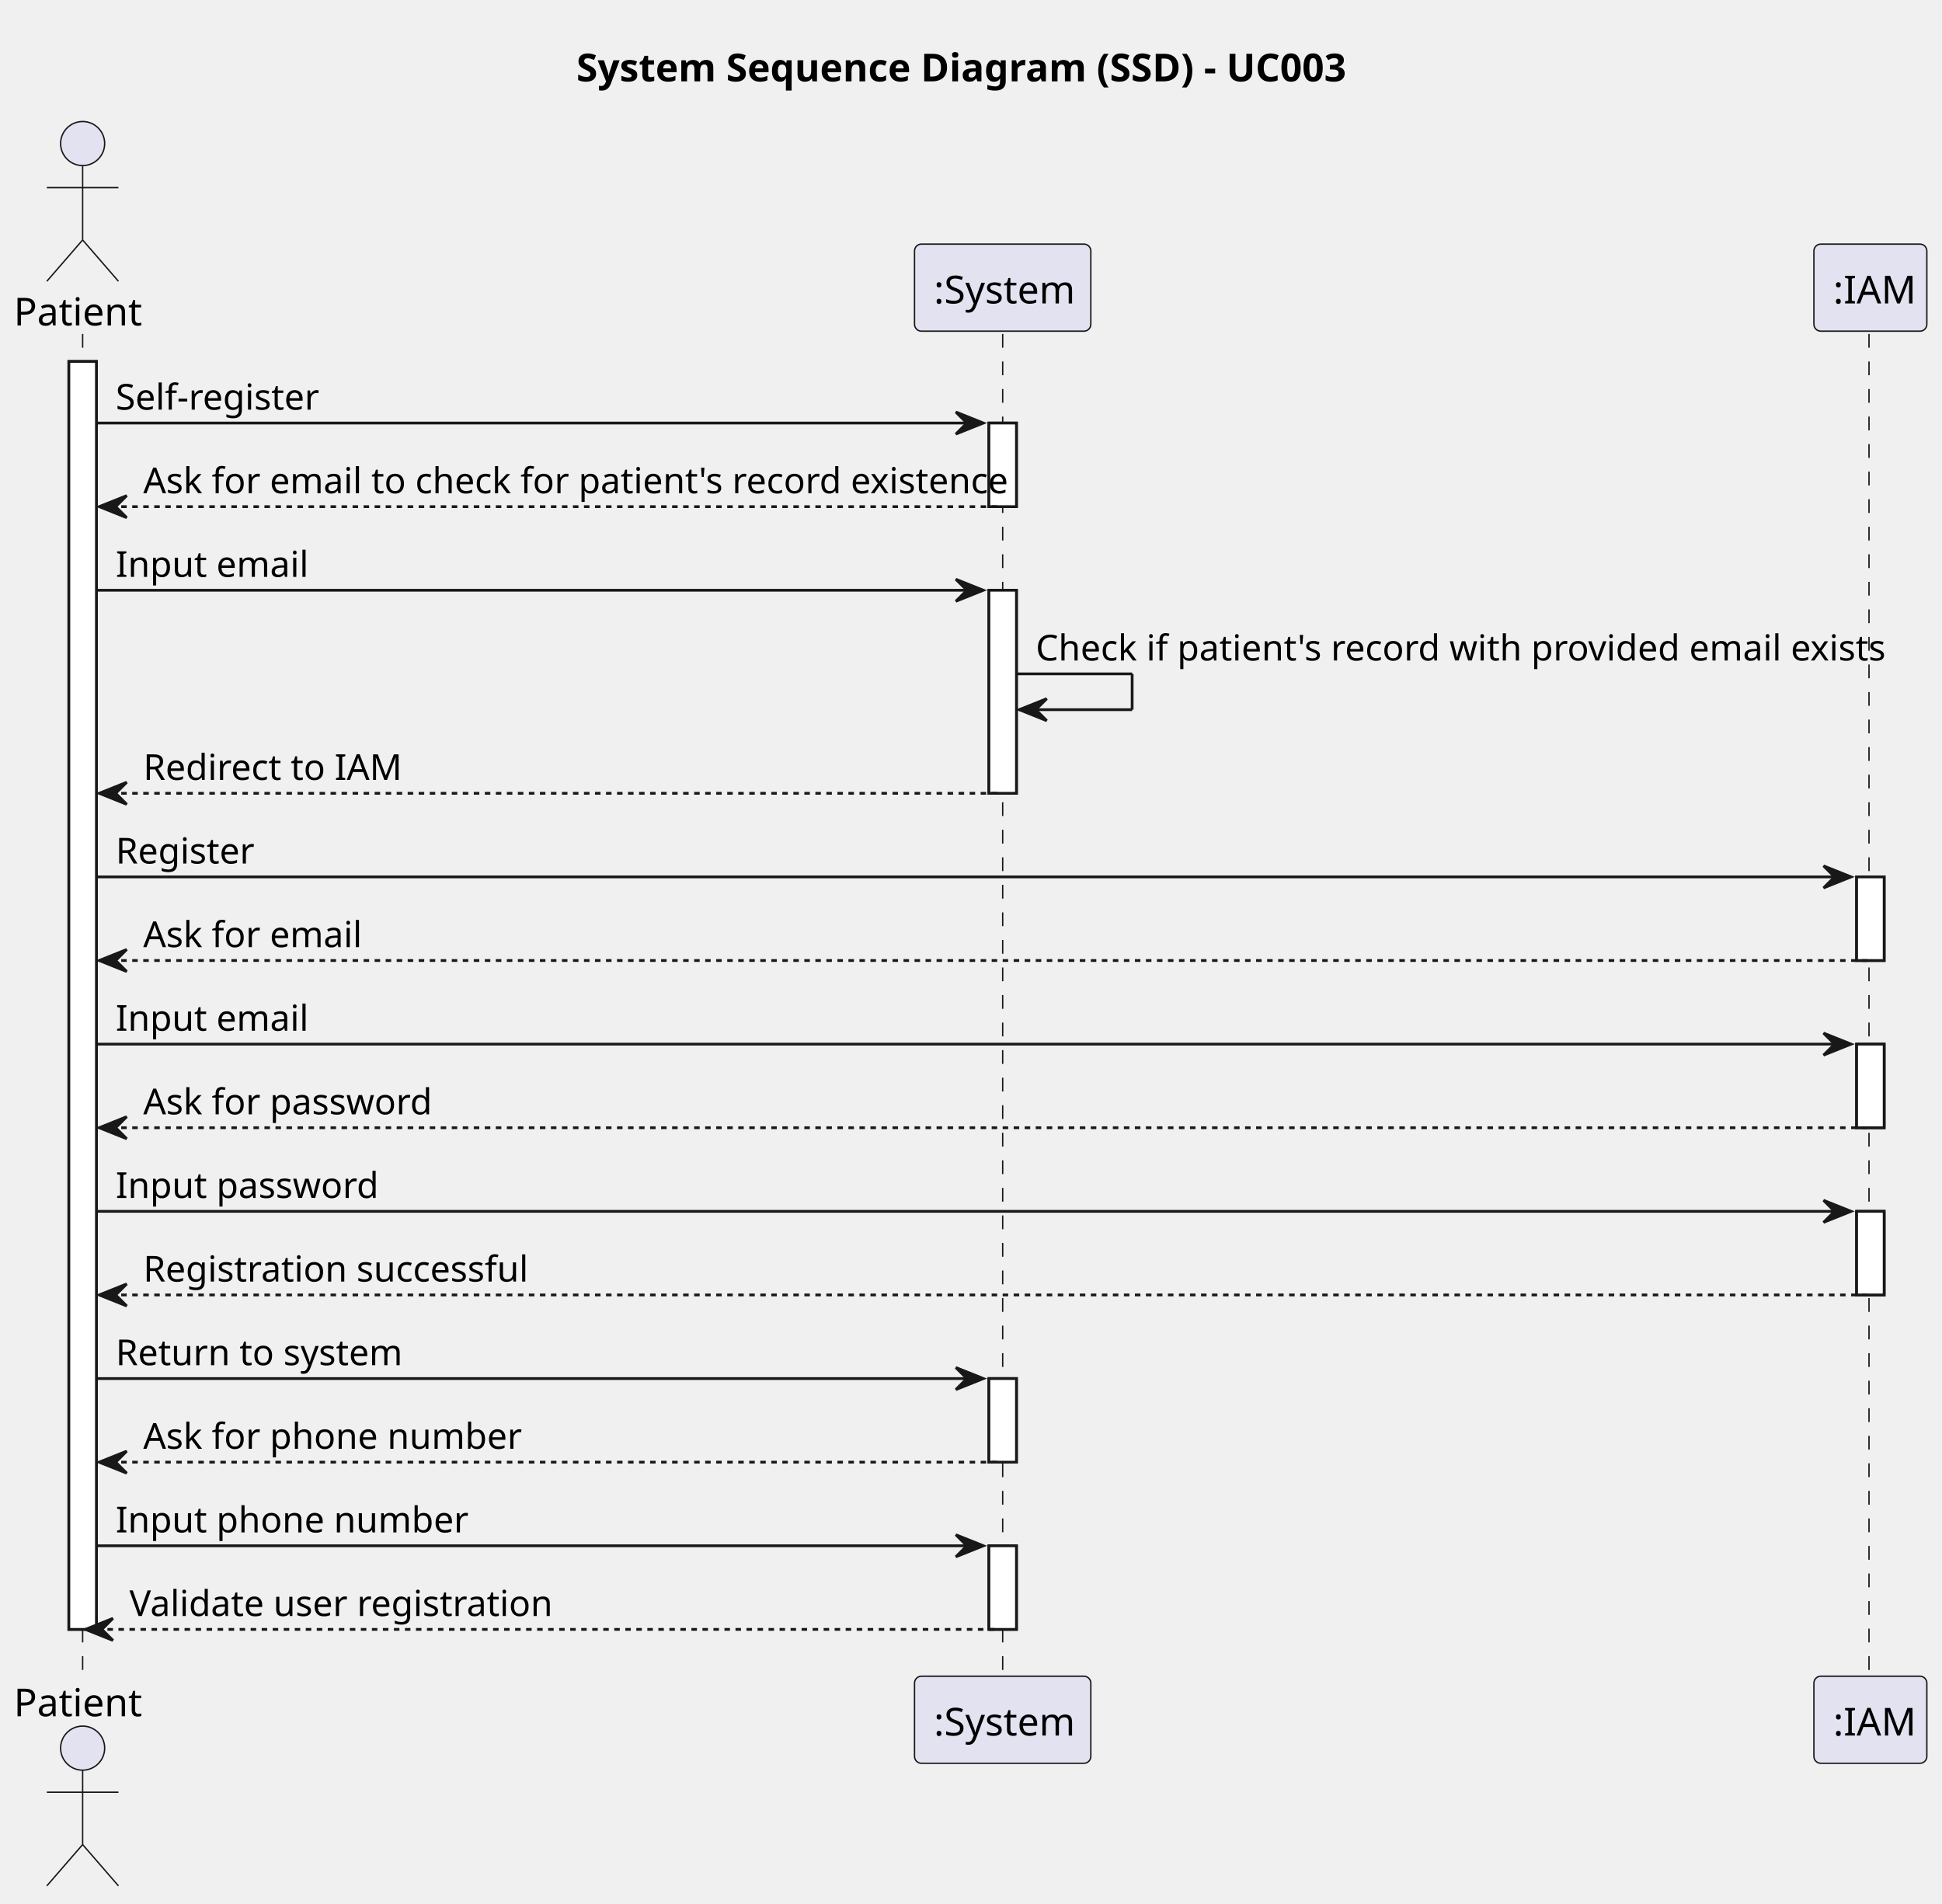
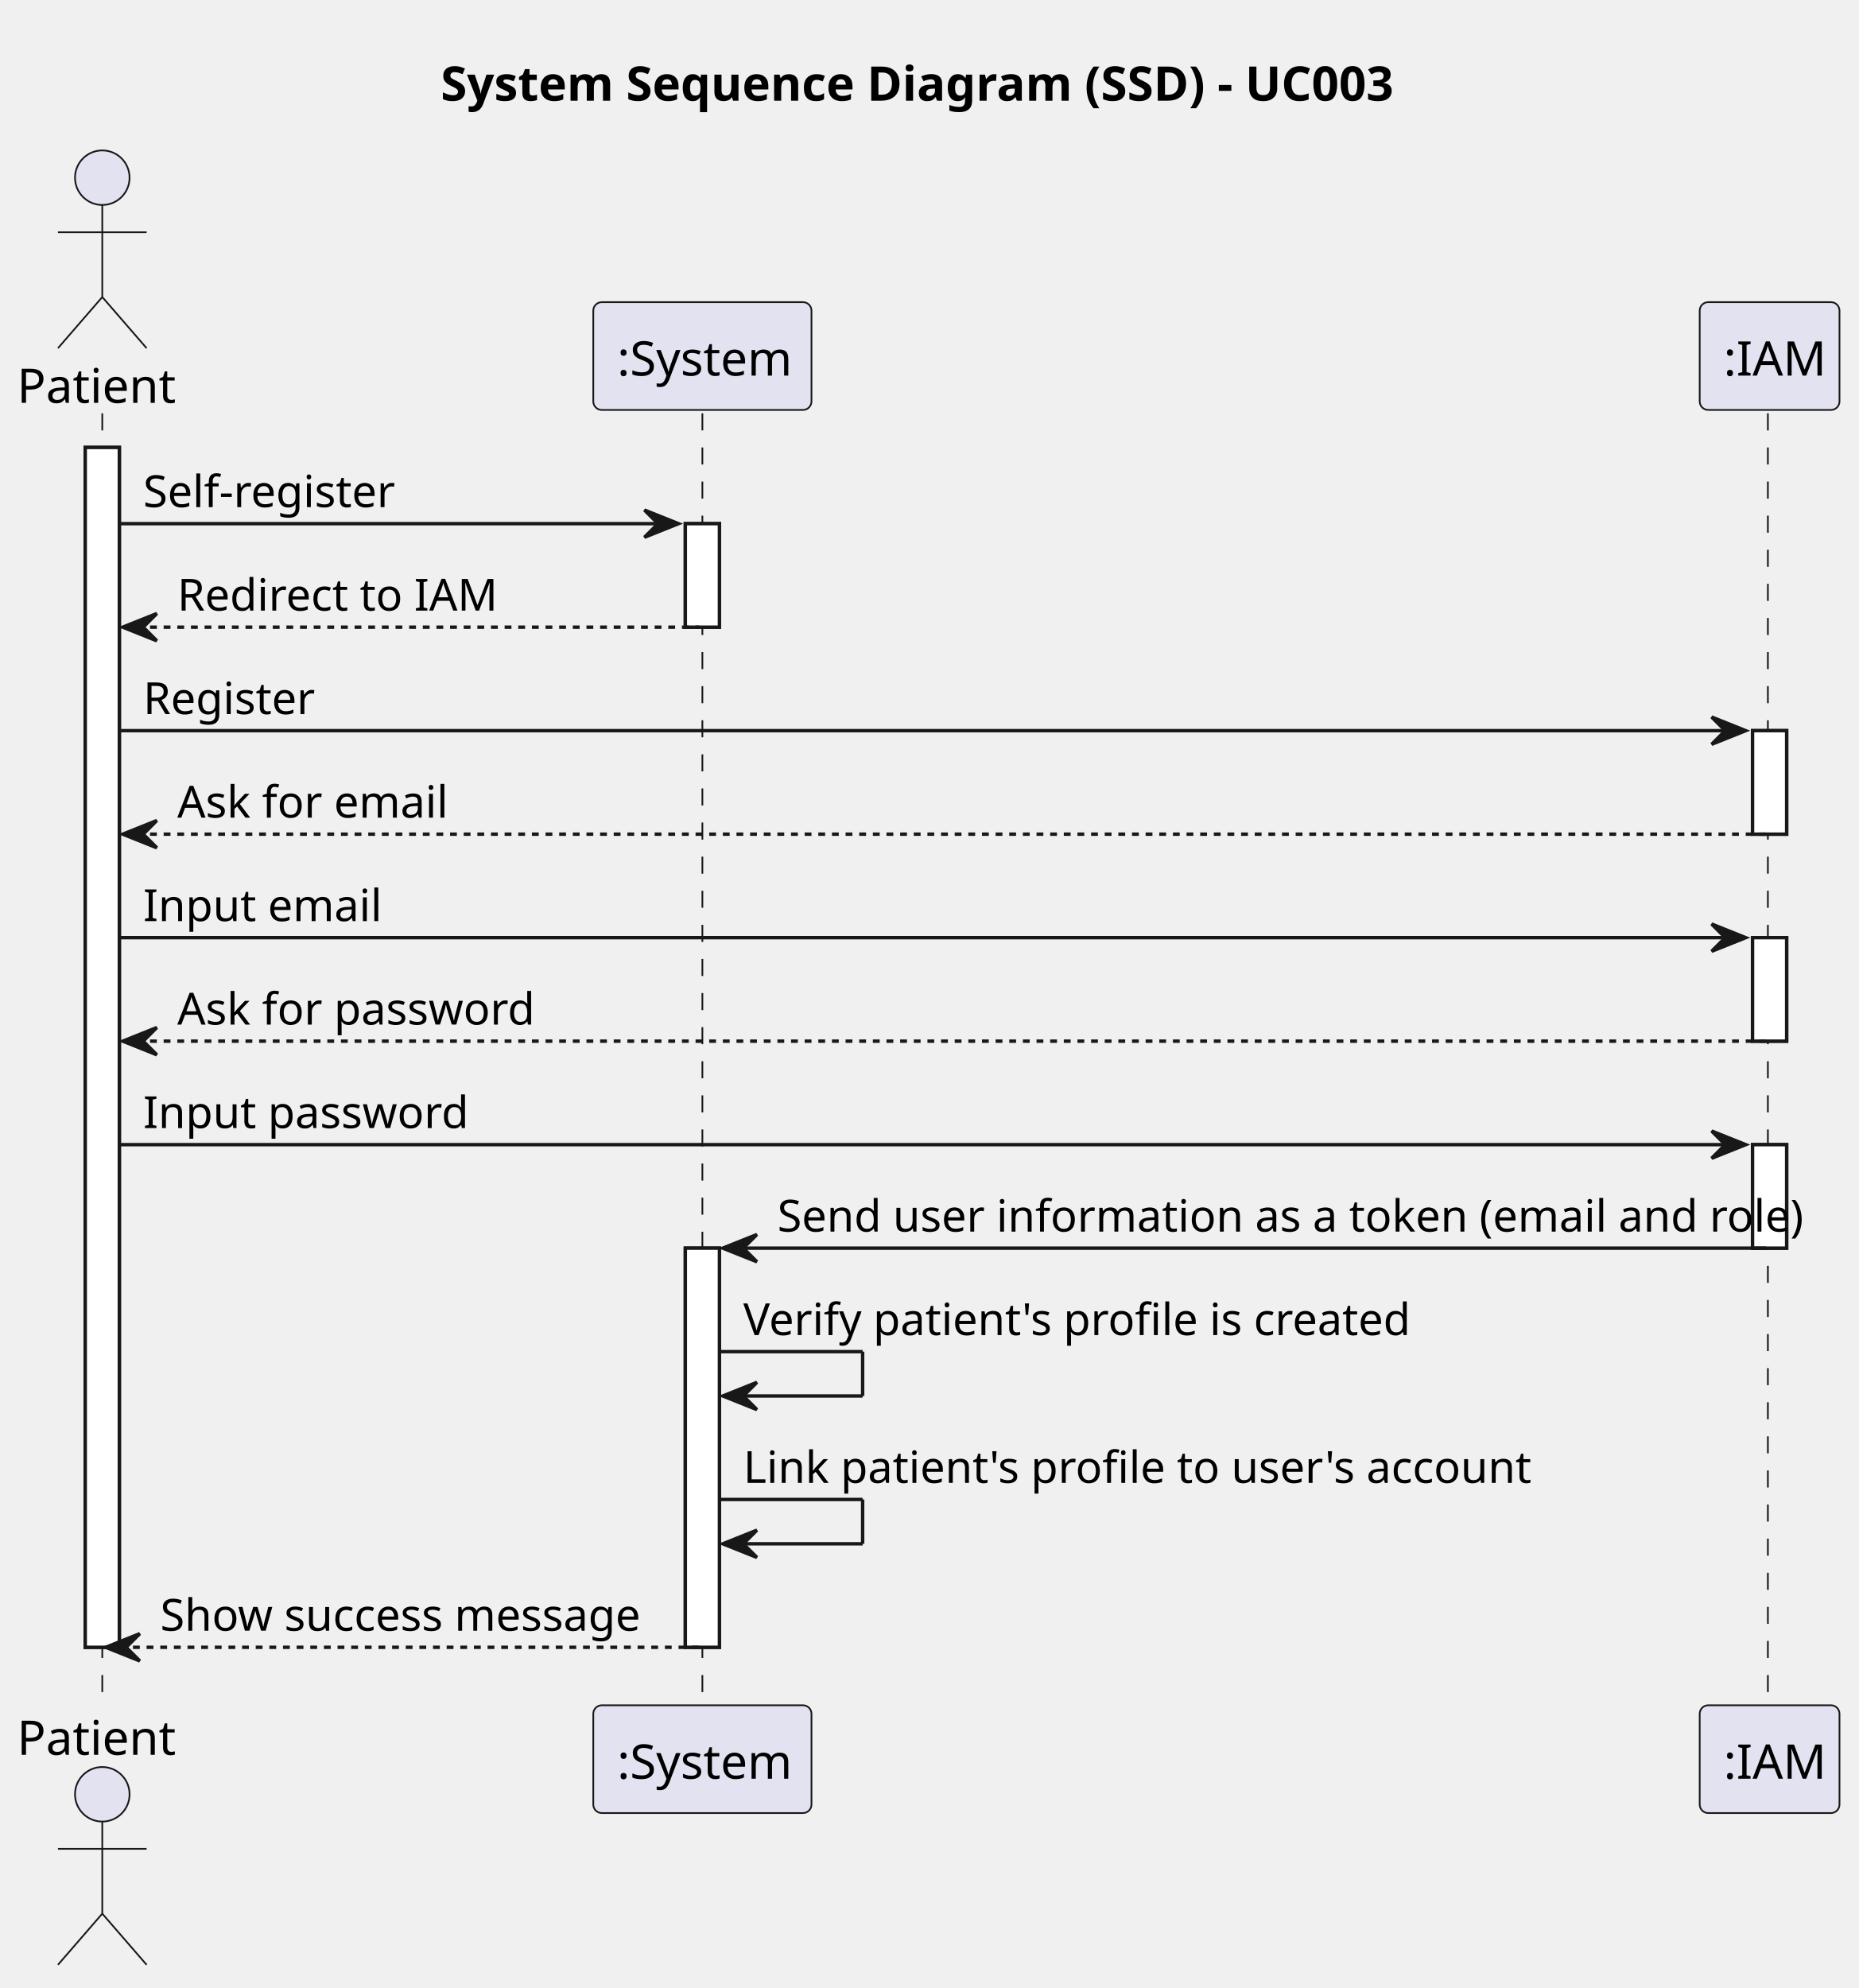
- <svg xmlns="http://www.w3.org/2000/svg" contentStyleType="text/css" height="691px" preserveAspectRatio="none" style="width:705px;height:691px;background:#FFFFFF;" version="1.1" viewBox="0 0 705 691" width="705px" zoomAndPan="magnify">
+ <svg xmlns="http://www.w3.org/2000/svg" contentStyleType="text/css" height="583px" preserveAspectRatio="none" style="width:545px;height:583px;background:#FFFFFF;" version="1.1" viewBox="0 0 545 583" width="545px" zoomAndPan="magnify">
  <defs />
  <g>
-     <text fill="#000000" font-family="sans-serif" font-size="14" font-weight="bold" lengthAdjust="spacing" textLength="285" x="209.25" y="29.533">System Sequence Diagram (SSD) - UC003</text>
-     <rect fill="#FFFFFF" height="460.273" style="stroke:#181818;stroke-width:1.0;" width="10" x="25" y="131.219" />
-     <rect fill="#FFFFFF" height="30.352" style="stroke:#181818;stroke-width:1.0;" width="10" x="359" y="153.57" />
-     <rect fill="#FFFFFF" height="73.703" style="stroke:#181818;stroke-width:1.0;" width="10" x="359" y="214.273" />
-     <rect fill="#FFFFFF" height="30.352" style="stroke:#181818;stroke-width:1.0;" width="10" x="359" y="500.438" />
-     <rect fill="#FFFFFF" height="30.352" style="stroke:#181818;stroke-width:1.0;" width="10" x="359" y="561.141" />
-     <rect fill="#FFFFFF" height="30.352" style="stroke:#181818;stroke-width:1.0;" width="10" x="674" y="318.328" />
-     <rect fill="#FFFFFF" height="30.352" style="stroke:#181818;stroke-width:1.0;" width="10" x="674" y="379.031" />
-     <rect fill="#FFFFFF" height="30.352" style="stroke:#181818;stroke-width:1.0;" width="10" x="674" y="439.734" />
-     <line style="stroke:#181818;stroke-width:0.5;stroke-dasharray:5.0,5.0;" x1="30" x2="30" y1="121.219" y2="609.492" />
-     <line style="stroke:#181818;stroke-width:0.5;stroke-dasharray:5.0,5.0;" x1="364" x2="364" y1="121.219" y2="609.492" />
-     <line style="stroke:#181818;stroke-width:0.5;stroke-dasharray:5.0,5.0;" x1="678.5" x2="678.5" y1="121.219" y2="609.492" />
+     <text fill="#000000" font-family="sans-serif" font-size="14" font-weight="bold" lengthAdjust="spacing" textLength="285" x="129.25" y="29.533">System Sequence Diagram (SSD) - UC003</text>
+     <rect fill="#FFFFFF" height="351.867" style="stroke:#181818;stroke-width:1.0;" width="10" x="25" y="131.219" />
+     <rect fill="#FFFFFF" height="30.352" style="stroke:#181818;stroke-width:1.0;" width="10" x="201" y="153.57" />
+     <rect fill="#FFFFFF" height="117.055" style="stroke:#181818;stroke-width:1.0;" width="10" x="201" y="366.031" />
+     <rect fill="#FFFFFF" height="30.352" style="stroke:#181818;stroke-width:1.0;" width="10" x="514" y="214.273" />
+     <rect fill="#FFFFFF" height="30.352" style="stroke:#181818;stroke-width:1.0;" width="10" x="514" y="274.977" />
+     <rect fill="#FFFFFF" height="30.352" style="stroke:#181818;stroke-width:1.0;" width="10" x="514" y="335.68" />
+     <line style="stroke:#181818;stroke-width:0.5;stroke-dasharray:5.0,5.0;" x1="30" x2="30" y1="121.219" y2="501.086" />
+     <line style="stroke:#181818;stroke-width:0.5;stroke-dasharray:5.0,5.0;" x1="206" x2="206" y1="121.219" y2="501.086" />
+     <line style="stroke:#181818;stroke-width:0.5;stroke-dasharray:5.0,5.0;" x1="518.5" x2="518.5" y1="121.219" y2="501.086" />
    <text fill="#000000" font-family="sans-serif" font-size="14" lengthAdjust="spacing" textLength="44" x="5" y="118.143">Patient</text>
    <ellipse cx="30" cy="52.109" fill="#E2E2F0" rx="8" ry="8" style="stroke:#181818;stroke-width:0.5;" />
    <path d="M30,60.109 L30,87.109 M17,68.109 L43,68.109 M30,87.109 L17,102.109 M30,87.109 L43,102.109 " fill="none" style="stroke:#181818;stroke-width:0.5;" />
-     <text fill="#000000" font-family="sans-serif" font-size="14" lengthAdjust="spacing" textLength="44" x="5" y="623.025">Patient</text>
-     <ellipse cx="30" cy="634.602" fill="#E2E2F0" rx="8" ry="8" style="stroke:#181818;stroke-width:0.5;" />
-     <path d="M30,642.602 L30,669.602 M17,650.602 L43,650.602 M30,669.602 L17,684.602 M30,669.602 L43,684.602 " fill="none" style="stroke:#181818;stroke-width:0.5;" />
-     <rect fill="#E2E2F0" height="31.609" rx="2.5" ry="2.5" style="stroke:#181818;stroke-width:0.5;" width="64" x="332" y="88.609" />
-     <text fill="#000000" font-family="sans-serif" font-size="14" lengthAdjust="spacing" textLength="50" x="339" y="110.143">:System</text>
-     <rect fill="#E2E2F0" height="31.609" rx="2.5" ry="2.5" style="stroke:#181818;stroke-width:0.5;" width="64" x="332" y="608.492" />
-     <text fill="#000000" font-family="sans-serif" font-size="14" lengthAdjust="spacing" textLength="50" x="339" y="630.025">:System</text>
-     <rect fill="#E2E2F0" height="31.609" rx="2.5" ry="2.5" style="stroke:#181818;stroke-width:0.5;" width="41" x="658.5" y="88.609" />
-     <text fill="#000000" font-family="sans-serif" font-size="14" lengthAdjust="spacing" textLength="27" x="665.5" y="110.143">:IAM</text>
-     <rect fill="#E2E2F0" height="31.609" rx="2.5" ry="2.5" style="stroke:#181818;stroke-width:0.5;" width="41" x="658.5" y="608.492" />
-     <text fill="#000000" font-family="sans-serif" font-size="14" lengthAdjust="spacing" textLength="27" x="665.5" y="630.025">:IAM</text>
-     <rect fill="#FFFFFF" height="460.273" style="stroke:#181818;stroke-width:1.0;" width="10" x="25" y="131.219" />
-     <rect fill="#FFFFFF" height="30.352" style="stroke:#181818;stroke-width:1.0;" width="10" x="359" y="153.57" />
-     <rect fill="#FFFFFF" height="73.703" style="stroke:#181818;stroke-width:1.0;" width="10" x="359" y="214.273" />
-     <rect fill="#FFFFFF" height="30.352" style="stroke:#181818;stroke-width:1.0;" width="10" x="359" y="500.438" />
-     <rect fill="#FFFFFF" height="30.352" style="stroke:#181818;stroke-width:1.0;" width="10" x="359" y="561.141" />
-     <rect fill="#FFFFFF" height="30.352" style="stroke:#181818;stroke-width:1.0;" width="10" x="674" y="318.328" />
-     <rect fill="#FFFFFF" height="30.352" style="stroke:#181818;stroke-width:1.0;" width="10" x="674" y="379.031" />
-     <rect fill="#FFFFFF" height="30.352" style="stroke:#181818;stroke-width:1.0;" width="10" x="674" y="439.734" />
-     <polygon fill="#181818" points="347,149.57,357,153.57,347,157.57,351,153.57" style="stroke:#181818;stroke-width:1.0;" />
-     <line style="stroke:#181818;stroke-width:1.0;" x1="35" x2="353" y1="153.57" y2="153.57" />
+     <text fill="#000000" font-family="sans-serif" font-size="14" lengthAdjust="spacing" textLength="44" x="5" y="514.619">Patient</text>
+     <ellipse cx="30" cy="526.195" fill="#E2E2F0" rx="8" ry="8" style="stroke:#181818;stroke-width:0.5;" />
+     <path d="M30,534.195 L30,561.195 M17,542.195 L43,542.195 M30,561.195 L17,576.195 M30,561.195 L43,576.195 " fill="none" style="stroke:#181818;stroke-width:0.5;" />
+     <rect fill="#E2E2F0" height="31.609" rx="2.5" ry="2.5" style="stroke:#181818;stroke-width:0.5;" width="64" x="174" y="88.609" />
+     <text fill="#000000" font-family="sans-serif" font-size="14" lengthAdjust="spacing" textLength="50" x="181" y="110.143">:System</text>
+     <rect fill="#E2E2F0" height="31.609" rx="2.5" ry="2.5" style="stroke:#181818;stroke-width:0.5;" width="64" x="174" y="500.086" />
+     <text fill="#000000" font-family="sans-serif" font-size="14" lengthAdjust="spacing" textLength="50" x="181" y="521.619">:System</text>
+     <rect fill="#E2E2F0" height="31.609" rx="2.5" ry="2.5" style="stroke:#181818;stroke-width:0.5;" width="41" x="498.5" y="88.609" />
+     <text fill="#000000" font-family="sans-serif" font-size="14" lengthAdjust="spacing" textLength="27" x="505.5" y="110.143">:IAM</text>
+     <rect fill="#E2E2F0" height="31.609" rx="2.5" ry="2.5" style="stroke:#181818;stroke-width:0.5;" width="41" x="498.5" y="500.086" />
+     <text fill="#000000" font-family="sans-serif" font-size="14" lengthAdjust="spacing" textLength="27" x="505.5" y="521.619">:IAM</text>
+     <rect fill="#FFFFFF" height="351.867" style="stroke:#181818;stroke-width:1.0;" width="10" x="25" y="131.219" />
+     <rect fill="#FFFFFF" height="30.352" style="stroke:#181818;stroke-width:1.0;" width="10" x="201" y="153.57" />
+     <rect fill="#FFFFFF" height="117.055" style="stroke:#181818;stroke-width:1.0;" width="10" x="201" y="366.031" />
+     <rect fill="#FFFFFF" height="30.352" style="stroke:#181818;stroke-width:1.0;" width="10" x="514" y="214.273" />
+     <rect fill="#FFFFFF" height="30.352" style="stroke:#181818;stroke-width:1.0;" width="10" x="514" y="274.977" />
+     <rect fill="#FFFFFF" height="30.352" style="stroke:#181818;stroke-width:1.0;" width="10" x="514" y="335.68" />
+     <polygon fill="#181818" points="189,149.57,199,153.57,189,157.57,193,153.57" style="stroke:#181818;stroke-width:1.0;" />
+     <line style="stroke:#181818;stroke-width:1.0;" x1="35" x2="195" y1="153.57" y2="153.57" />
    <text fill="#000000" font-family="sans-serif" font-size="13" lengthAdjust="spacing" textLength="69" x="42" y="148.714">Self-register</text>
    <polygon fill="#181818" points="46,179.922,36,183.922,46,187.922,42,183.922" style="stroke:#181818;stroke-width:1.0;" />
-     <line style="stroke:#181818;stroke-width:1.0;stroke-dasharray:2.0,2.0;" x1="40" x2="363" y1="183.922" y2="183.922" />
-     <text fill="#000000" font-family="sans-serif" font-size="13" lengthAdjust="spacing" textLength="300" x="52" y="179.065">Ask for email to check for patient's record existence</text>
-     <polygon fill="#181818" points="347,210.273,357,214.273,347,218.273,351,214.273" style="stroke:#181818;stroke-width:1.0;" />
-     <line style="stroke:#181818;stroke-width:1.0;" x1="35" x2="353" y1="214.273" y2="214.273" />
-     <text fill="#000000" font-family="sans-serif" font-size="13" lengthAdjust="spacing" textLength="63" x="42" y="209.417">Input email</text>
-     <line style="stroke:#181818;stroke-width:1.0;" x1="369" x2="411" y1="244.625" y2="244.625" />
-     <line style="stroke:#181818;stroke-width:1.0;" x1="411" x2="411" y1="244.625" y2="257.625" />
-     <line style="stroke:#181818;stroke-width:1.0;" x1="370" x2="411" y1="257.625" y2="257.625" />
-     <polygon fill="#181818" points="380,253.625,370,257.625,380,261.625,376,257.625" style="stroke:#181818;stroke-width:1.0;" />
-     <text fill="#000000" font-family="sans-serif" font-size="13" lengthAdjust="spacing" textLength="291" x="376" y="239.769">Check if patient's record with provided email exists</text>
-     <polygon fill="#181818" points="46,283.977,36,287.977,46,291.977,42,287.977" style="stroke:#181818;stroke-width:1.0;" />
-     <line style="stroke:#181818;stroke-width:1.0;stroke-dasharray:2.0,2.0;" x1="40" x2="363" y1="287.977" y2="287.977" />
-     <text fill="#000000" font-family="sans-serif" font-size="13" lengthAdjust="spacing" textLength="90" x="52" y="283.12">Redirect to IAM</text>
-     <polygon fill="#181818" points="662,314.328,672,318.328,662,322.328,666,318.328" style="stroke:#181818;stroke-width:1.0;" />
-     <line style="stroke:#181818;stroke-width:1.0;" x1="35" x2="668" y1="318.328" y2="318.328" />
-     <text fill="#000000" font-family="sans-serif" font-size="13" lengthAdjust="spacing" textLength="48" x="42" y="313.472">Register</text>
-     <polygon fill="#181818" points="46,344.68,36,348.68,46,352.68,42,348.68" style="stroke:#181818;stroke-width:1.0;" />
-     <line style="stroke:#181818;stroke-width:1.0;stroke-dasharray:2.0,2.0;" x1="40" x2="678" y1="348.68" y2="348.68" />
-     <text fill="#000000" font-family="sans-serif" font-size="13" lengthAdjust="spacing" textLength="76" x="52" y="343.823">Ask for email</text>
-     <polygon fill="#181818" points="662,375.031,672,379.031,662,383.031,666,379.031" style="stroke:#181818;stroke-width:1.0;" />
-     <line style="stroke:#181818;stroke-width:1.0;" x1="35" x2="668" y1="379.031" y2="379.031" />
-     <text fill="#000000" font-family="sans-serif" font-size="13" lengthAdjust="spacing" textLength="63" x="42" y="374.175">Input email</text>
-     <polygon fill="#181818" points="46,405.383,36,409.383,46,413.383,42,409.383" style="stroke:#181818;stroke-width:1.0;" />
-     <line style="stroke:#181818;stroke-width:1.0;stroke-dasharray:2.0,2.0;" x1="40" x2="678" y1="409.383" y2="409.383" />
-     <text fill="#000000" font-family="sans-serif" font-size="13" lengthAdjust="spacing" textLength="100" x="52" y="404.526">Ask for password</text>
-     <polygon fill="#181818" points="662,435.734,672,439.734,662,443.734,666,439.734" style="stroke:#181818;stroke-width:1.0;" />
-     <line style="stroke:#181818;stroke-width:1.0;" x1="35" x2="668" y1="439.734" y2="439.734" />
-     <text fill="#000000" font-family="sans-serif" font-size="13" lengthAdjust="spacing" textLength="87" x="42" y="434.878">Input password</text>
-     <polygon fill="#181818" points="46,466.086,36,470.086,46,474.086,42,470.086" style="stroke:#181818;stroke-width:1.0;" />
-     <line style="stroke:#181818;stroke-width:1.0;stroke-dasharray:2.0,2.0;" x1="40" x2="678" y1="470.086" y2="470.086" />
-     <text fill="#000000" font-family="sans-serif" font-size="13" lengthAdjust="spacing" textLength="135" x="52" y="465.229">Registration successful</text>
-     <polygon fill="#181818" points="347,496.438,357,500.438,347,504.438,351,500.438" style="stroke:#181818;stroke-width:1.0;" />
-     <line style="stroke:#181818;stroke-width:1.0;" x1="35" x2="353" y1="500.438" y2="500.438" />
-     <text fill="#000000" font-family="sans-serif" font-size="13" lengthAdjust="spacing" textLength="100" x="42" y="495.581">Return to system</text>
-     <polygon fill="#181818" points="46,526.789,36,530.789,46,534.789,42,530.789" style="stroke:#181818;stroke-width:1.0;" />
-     <line style="stroke:#181818;stroke-width:1.0;stroke-dasharray:2.0,2.0;" x1="40" x2="363" y1="530.789" y2="530.789" />
-     <text fill="#000000" font-family="sans-serif" font-size="13" lengthAdjust="spacing" textLength="127" x="52" y="525.933">Ask for phone number</text>
-     <polygon fill="#181818" points="347,557.141,357,561.141,347,565.141,351,561.141" style="stroke:#181818;stroke-width:1.0;" />
-     <line style="stroke:#181818;stroke-width:1.0;" x1="35" x2="353" y1="561.141" y2="561.141" />
-     <text fill="#000000" font-family="sans-serif" font-size="13" lengthAdjust="spacing" textLength="114" x="42" y="556.284">Input phone number</text>
-     <polygon fill="#181818" points="41,587.492,31,591.492,41,595.492,37,591.492" style="stroke:#181818;stroke-width:1.0;" />
-     <line style="stroke:#181818;stroke-width:1.0;stroke-dasharray:2.0,2.0;" x1="35" x2="363" y1="591.492" y2="591.492" />
-     <text fill="#000000" font-family="sans-serif" font-size="13" lengthAdjust="spacing" textLength="144" x="47" y="586.636">Validate user registration</text>
+     <line style="stroke:#181818;stroke-width:1.0;stroke-dasharray:2.0,2.0;" x1="40" x2="205" y1="183.922" y2="183.922" />
+     <text fill="#000000" font-family="sans-serif" font-size="13" lengthAdjust="spacing" textLength="90" x="52" y="179.065">Redirect to IAM</text>
+     <polygon fill="#181818" points="502,210.273,512,214.273,502,218.273,506,214.273" style="stroke:#181818;stroke-width:1.0;" />
+     <line style="stroke:#181818;stroke-width:1.0;" x1="35" x2="508" y1="214.273" y2="214.273" />
+     <text fill="#000000" font-family="sans-serif" font-size="13" lengthAdjust="spacing" textLength="48" x="42" y="209.417">Register</text>
+     <polygon fill="#181818" points="46,240.625,36,244.625,46,248.625,42,244.625" style="stroke:#181818;stroke-width:1.0;" />
+     <line style="stroke:#181818;stroke-width:1.0;stroke-dasharray:2.0,2.0;" x1="40" x2="518" y1="244.625" y2="244.625" />
+     <text fill="#000000" font-family="sans-serif" font-size="13" lengthAdjust="spacing" textLength="76" x="52" y="239.769">Ask for email</text>
+     <polygon fill="#181818" points="502,270.977,512,274.977,502,278.977,506,274.977" style="stroke:#181818;stroke-width:1.0;" />
+     <line style="stroke:#181818;stroke-width:1.0;" x1="35" x2="508" y1="274.977" y2="274.977" />
+     <text fill="#000000" font-family="sans-serif" font-size="13" lengthAdjust="spacing" textLength="63" x="42" y="270.12">Input email</text>
+     <polygon fill="#181818" points="46,301.328,36,305.328,46,309.328,42,305.328" style="stroke:#181818;stroke-width:1.0;" />
+     <line style="stroke:#181818;stroke-width:1.0;stroke-dasharray:2.0,2.0;" x1="40" x2="518" y1="305.328" y2="305.328" />
+     <text fill="#000000" font-family="sans-serif" font-size="13" lengthAdjust="spacing" textLength="100" x="52" y="300.472">Ask for password</text>
+     <polygon fill="#181818" points="502,331.68,512,335.68,502,339.68,506,335.68" style="stroke:#181818;stroke-width:1.0;" />
+     <line style="stroke:#181818;stroke-width:1.0;" x1="35" x2="508" y1="335.68" y2="335.68" />
+     <text fill="#000000" font-family="sans-serif" font-size="13" lengthAdjust="spacing" textLength="87" x="42" y="330.823">Input password</text>
+     <polygon fill="#181818" points="222,362.031,212,366.031,222,370.031,218,366.031" style="stroke:#181818;stroke-width:1.0;" />
+     <line style="stroke:#181818;stroke-width:1.0;" x1="216" x2="518" y1="366.031" y2="366.031" />
+     <text fill="#000000" font-family="sans-serif" font-size="13" lengthAdjust="spacing" textLength="284" x="228" y="361.175">Send user information as a token (email and role)</text>
+     <line style="stroke:#181818;stroke-width:1.0;" x1="211" x2="253" y1="396.383" y2="396.383" />
+     <line style="stroke:#181818;stroke-width:1.0;" x1="253" x2="253" y1="396.383" y2="409.383" />
+     <line style="stroke:#181818;stroke-width:1.0;" x1="212" x2="253" y1="409.383" y2="409.383" />
+     <polygon fill="#181818" points="222,405.383,212,409.383,222,413.383,218,409.383" style="stroke:#181818;stroke-width:1.0;" />
+     <text fill="#000000" font-family="sans-serif" font-size="13" lengthAdjust="spacing" textLength="184" x="218" y="391.526">Verify patient's profile is created</text>
+     <line style="stroke:#181818;stroke-width:1.0;" x1="211" x2="253" y1="439.734" y2="439.734" />
+     <line style="stroke:#181818;stroke-width:1.0;" x1="253" x2="253" y1="439.734" y2="452.734" />
+     <line style="stroke:#181818;stroke-width:1.0;" x1="212" x2="253" y1="452.734" y2="452.734" />
+     <polygon fill="#181818" points="222,448.734,212,452.734,222,456.734,218,452.734" style="stroke:#181818;stroke-width:1.0;" />
+     <text fill="#000000" font-family="sans-serif" font-size="13" lengthAdjust="spacing" textLength="217" x="218" y="434.878">Link patient's profile to user's account</text>
+     <polygon fill="#181818" points="41,479.086,31,483.086,41,487.086,37,483.086" style="stroke:#181818;stroke-width:1.0;" />
+     <line style="stroke:#181818;stroke-width:1.0;stroke-dasharray:2.0,2.0;" x1="35" x2="205" y1="483.086" y2="483.086" />
+     <text fill="#000000" font-family="sans-serif" font-size="13" lengthAdjust="spacing" textLength="142" x="47" y="478.229">Show success message</text>
  </g>
</svg>
